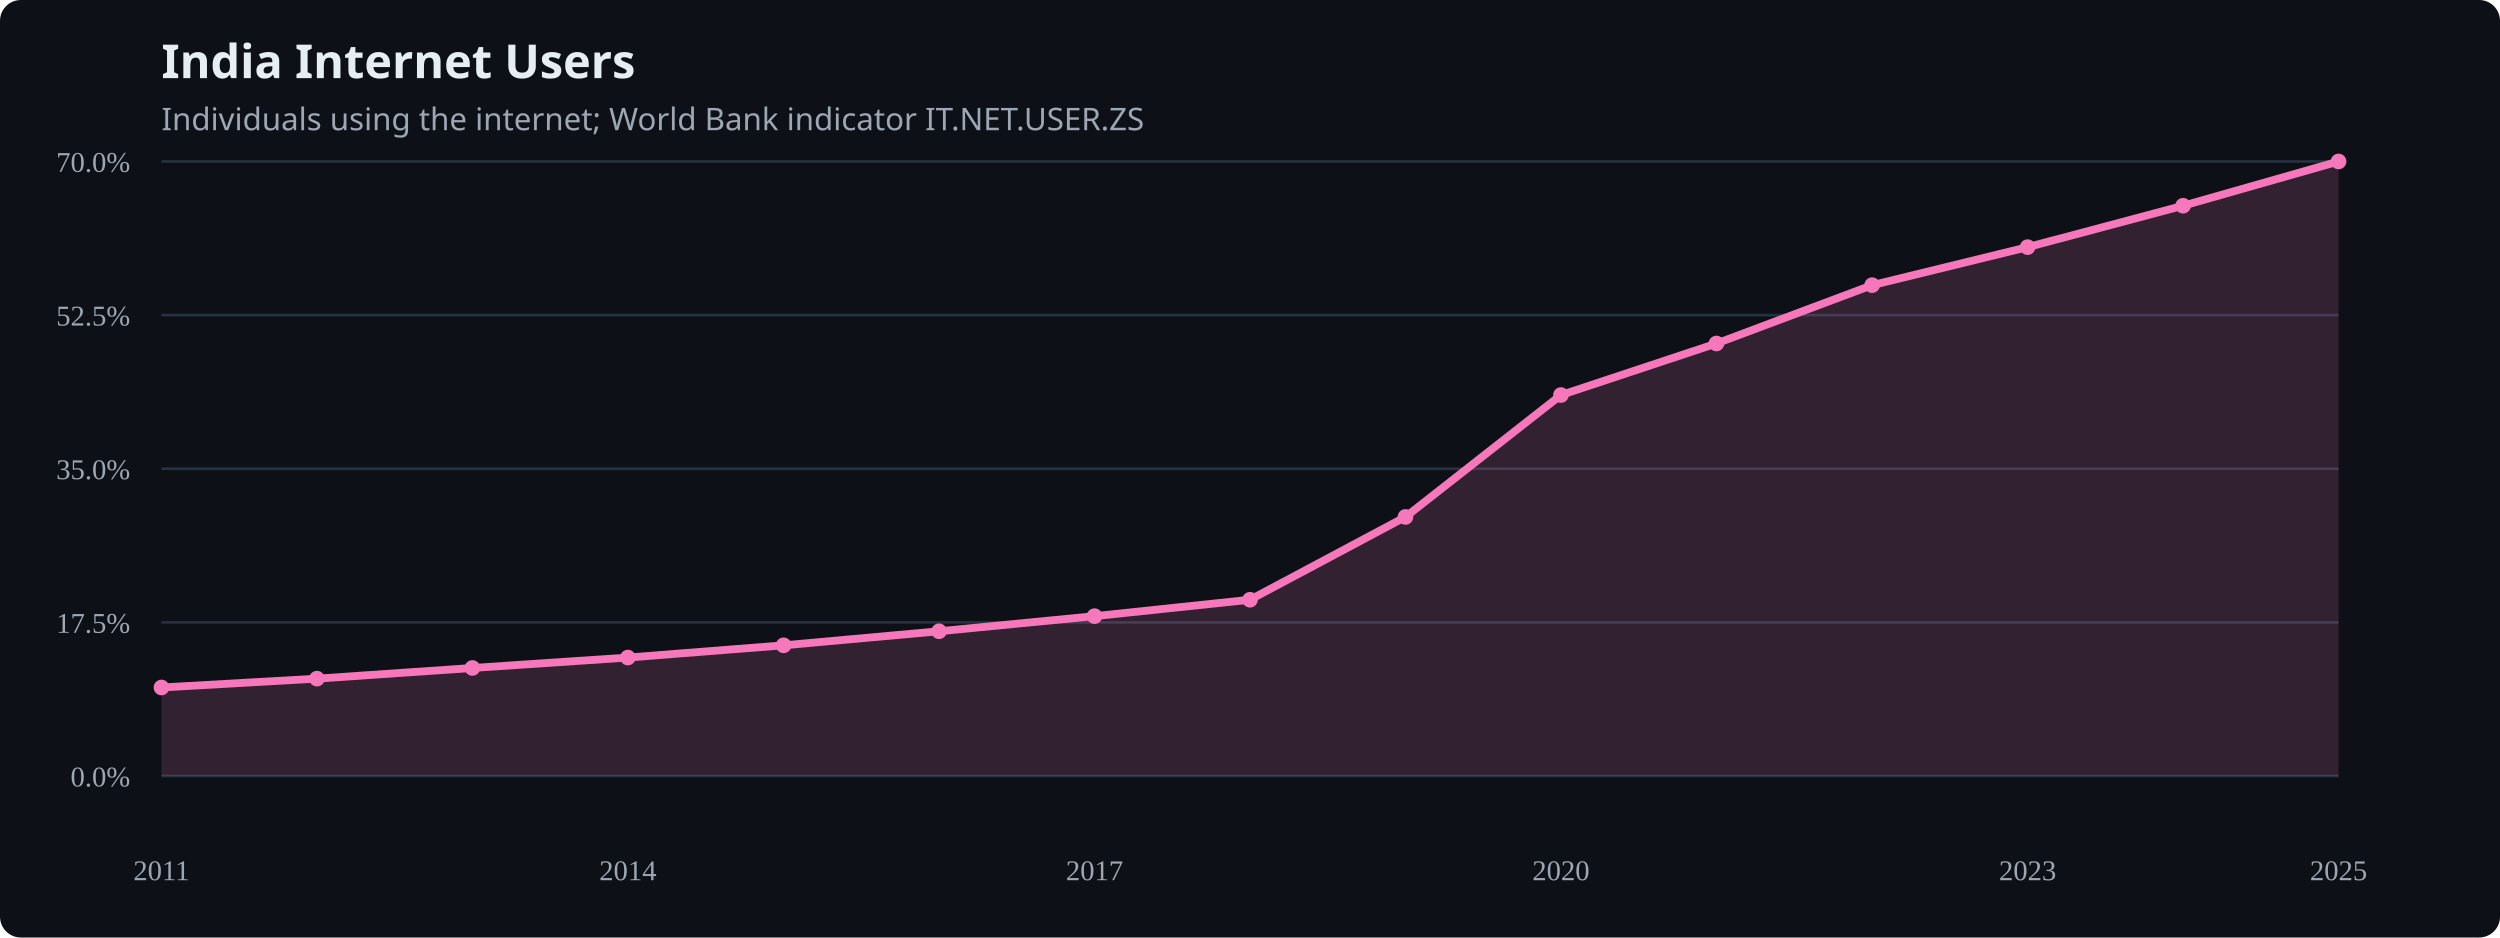
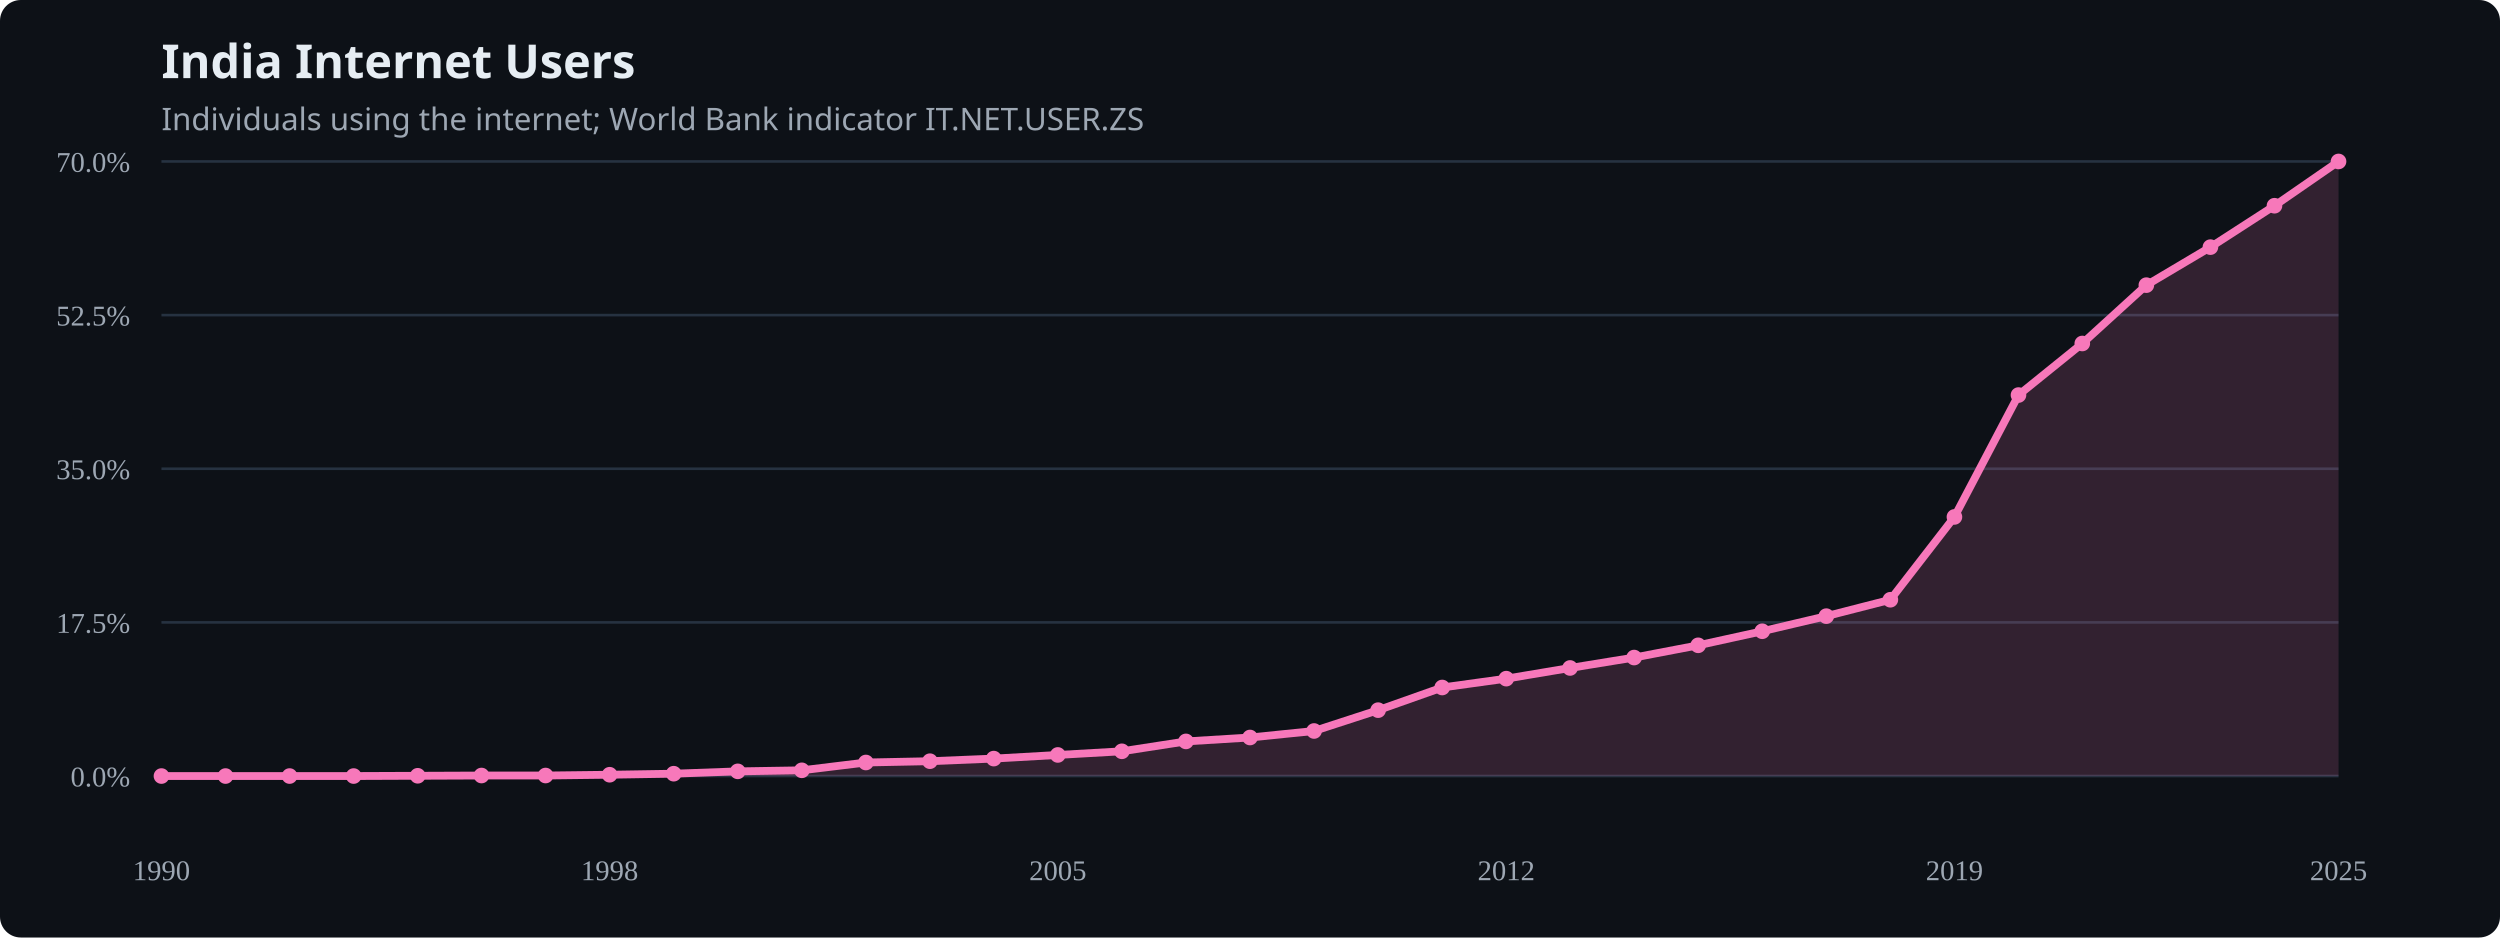
<svg xmlns="http://www.w3.org/2000/svg" width="960" height="360" viewBox="0 0 960 360" role="img" aria-label="India Internet Users">
  <rect width="100%" height="100%" fill="#0d1117" rx="8" />
  <text x="62" y="30" fill="#e6edf3" font-size="18" font-family="system-ui, sans-serif" font-weight="700">India Internet Users</text>
  <text x="62" y="50" fill="#9da7b3" font-size="12" font-family="system-ui, sans-serif">Individuals using the internet; World Bank indicator IT.NET.USER.ZS</text>
  <line x1="62" y1="62.0" x2="898" y2="62.0" stroke="#263241" stroke-width="1" />
  <text x="50" y="66.0" text-anchor="end" fill="#9da7b3" font-size="11">70.0%</text>
  <line x1="62" y1="121.0" x2="898" y2="121.0" stroke="#263241" stroke-width="1" />
  <text x="50" y="125.0" text-anchor="end" fill="#9da7b3" font-size="11">52.5%</text>
  <line x1="62" y1="180.0" x2="898" y2="180.0" stroke="#263241" stroke-width="1" />
  <text x="50" y="184.0" text-anchor="end" fill="#9da7b3" font-size="11">35.0%</text>
  <line x1="62" y1="239.0" x2="898" y2="239.0" stroke="#263241" stroke-width="1" />
  <text x="50" y="243.0" text-anchor="end" fill="#9da7b3" font-size="11">17.5%</text>
  <line x1="62" y1="298.0" x2="898" y2="298.0" stroke="#263241" stroke-width="1" />
  <text x="50" y="302.0" text-anchor="end" fill="#9da7b3" font-size="11">0.0%</text>
-   <polygon points="62,298 62.0,264.0 121.7,260.6 181.4,256.5 241.1,252.5 300.9,247.8 360.6,242.4 420.3,236.6 480.0,230.3 539.7,198.5 599.4,151.7 659.1,131.9 718.9,109.5 778.6,94.9 838.3,79.0 898.0,62.0 898,298" fill="#f778ba" opacity="0.16" />
-   <polyline points="62.0,264.0 121.7,260.6 181.4,256.5 241.1,252.5 300.9,247.8 360.6,242.4 420.3,236.6 480.0,230.3 539.7,198.5 599.4,151.7 659.1,131.9 718.9,109.5 778.6,94.9 838.3,79.0 898.0,62.0" fill="none" stroke="#f778ba" stroke-width="3" stroke-linejoin="round" stroke-linecap="round" />
-   <circle cx="62.0" cy="264.0" r="3" fill="#f778ba" />
-   <circle cx="121.7" cy="260.6" r="3" fill="#f778ba" />
-   <circle cx="181.4" cy="256.5" r="3" fill="#f778ba" />
-   <circle cx="241.1" cy="252.5" r="3" fill="#f778ba" />
-   <circle cx="300.9" cy="247.8" r="3" fill="#f778ba" />
-   <circle cx="360.6" cy="242.4" r="3" fill="#f778ba" />
-   <circle cx="420.3" cy="236.6" r="3" fill="#f778ba" />
-   <circle cx="480.0" cy="230.3" r="3" fill="#f778ba" />
-   <circle cx="539.7" cy="198.5" r="3" fill="#f778ba" />
-   <circle cx="599.4" cy="151.7" r="3" fill="#f778ba" />
-   <circle cx="659.1" cy="131.9" r="3" fill="#f778ba" />
-   <circle cx="718.9" cy="109.5" r="3" fill="#f778ba" />
-   <circle cx="778.6" cy="94.9" r="3" fill="#f778ba" />
-   <circle cx="838.3" cy="79.0" r="3" fill="#f778ba" />
+   <polygon points="62,298 62.0,298.0 86.6,298.0 111.2,298.0 135.8,298.0 160.4,297.9 184.9,297.8 209.5,297.8 234.1,297.5 258.7,297.1 283.3,296.2 307.9,295.8 332.5,292.8 357.1,292.3 381.6,291.3 406.2,289.9 430.8,288.5 455.4,284.7 480.0,283.2 504.6,280.7 529.2,272.7 553.8,264.0 578.4,260.6 602.9,256.5 627.5,252.5 652.1,247.8 676.7,242.4 701.3,236.6 725.9,230.3 750.5,198.5 775.1,151.7 799.6,131.9 824.2,109.5 848.8,94.9 873.4,79.0 898.0,62.0 898,298" fill="#f778ba" opacity="0.16" />
+   <polyline points="62.0,298.0 86.6,298.0 111.2,298.0 135.8,298.0 160.4,297.9 184.9,297.8 209.5,297.8 234.1,297.5 258.7,297.1 283.3,296.2 307.9,295.8 332.5,292.8 357.1,292.3 381.6,291.3 406.2,289.9 430.8,288.5 455.4,284.7 480.0,283.2 504.6,280.7 529.2,272.7 553.8,264.0 578.4,260.6 602.9,256.5 627.5,252.5 652.1,247.8 676.7,242.4 701.3,236.6 725.9,230.3 750.5,198.5 775.1,151.7 799.6,131.9 824.2,109.5 848.8,94.9 873.4,79.0 898.0,62.0" fill="none" stroke="#f778ba" stroke-width="3" stroke-linejoin="round" stroke-linecap="round" />
+   <circle cx="62.0" cy="298.0" r="3" fill="#f778ba" />
+   <circle cx="86.6" cy="298.0" r="3" fill="#f778ba" />
+   <circle cx="111.2" cy="298.0" r="3" fill="#f778ba" />
+   <circle cx="135.8" cy="298.0" r="3" fill="#f778ba" />
+   <circle cx="160.4" cy="297.9" r="3" fill="#f778ba" />
+   <circle cx="184.9" cy="297.8" r="3" fill="#f778ba" />
+   <circle cx="209.5" cy="297.8" r="3" fill="#f778ba" />
+   <circle cx="234.1" cy="297.5" r="3" fill="#f778ba" />
+   <circle cx="258.7" cy="297.1" r="3" fill="#f778ba" />
+   <circle cx="283.3" cy="296.2" r="3" fill="#f778ba" />
+   <circle cx="307.9" cy="295.8" r="3" fill="#f778ba" />
+   <circle cx="332.5" cy="292.8" r="3" fill="#f778ba" />
+   <circle cx="357.1" cy="292.3" r="3" fill="#f778ba" />
+   <circle cx="381.6" cy="291.3" r="3" fill="#f778ba" />
+   <circle cx="406.2" cy="289.9" r="3" fill="#f778ba" />
+   <circle cx="430.8" cy="288.5" r="3" fill="#f778ba" />
+   <circle cx="455.4" cy="284.7" r="3" fill="#f778ba" />
+   <circle cx="480.0" cy="283.2" r="3" fill="#f778ba" />
+   <circle cx="504.6" cy="280.7" r="3" fill="#f778ba" />
+   <circle cx="529.2" cy="272.7" r="3" fill="#f778ba" />
+   <circle cx="553.8" cy="264.0" r="3" fill="#f778ba" />
+   <circle cx="578.4" cy="260.6" r="3" fill="#f778ba" />
+   <circle cx="602.9" cy="256.5" r="3" fill="#f778ba" />
+   <circle cx="627.5" cy="252.5" r="3" fill="#f778ba" />
+   <circle cx="652.1" cy="247.8" r="3" fill="#f778ba" />
+   <circle cx="676.7" cy="242.4" r="3" fill="#f778ba" />
+   <circle cx="701.3" cy="236.6" r="3" fill="#f778ba" />
+   <circle cx="725.9" cy="230.3" r="3" fill="#f778ba" />
+   <circle cx="750.5" cy="198.5" r="3" fill="#f778ba" />
+   <circle cx="775.1" cy="151.7" r="3" fill="#f778ba" />
+   <circle cx="799.6" cy="131.9" r="3" fill="#f778ba" />
+   <circle cx="824.2" cy="109.5" r="3" fill="#f778ba" />
+   <circle cx="848.8" cy="94.9" r="3" fill="#f778ba" />
+   <circle cx="873.4" cy="79.0" r="3" fill="#f778ba" />
  <circle cx="898.0" cy="62.0" r="3" fill="#f778ba" />
-   <text x="62.0" y="338" text-anchor="middle" fill="#9da7b3" font-size="11">2011</text>
-   <text x="241.1" y="338" text-anchor="middle" fill="#9da7b3" font-size="11">2014</text>
-   <text x="420.3" y="338" text-anchor="middle" fill="#9da7b3" font-size="11">2017</text>
-   <text x="599.4" y="338" text-anchor="middle" fill="#9da7b3" font-size="11">2020</text>
-   <text x="778.6" y="338" text-anchor="middle" fill="#9da7b3" font-size="11">2023</text>
+   <text x="62.0" y="338" text-anchor="middle" fill="#9da7b3" font-size="11">1990</text>
+   <text x="234.1" y="338" text-anchor="middle" fill="#9da7b3" font-size="11">1998</text>
+   <text x="406.2" y="338" text-anchor="middle" fill="#9da7b3" font-size="11">2005</text>
+   <text x="578.4" y="338" text-anchor="middle" fill="#9da7b3" font-size="11">2012</text>
+   <text x="750.5" y="338" text-anchor="middle" fill="#9da7b3" font-size="11">2019</text>
  <text x="898.0" y="338" text-anchor="middle" fill="#9da7b3" font-size="11">2025</text>
</svg>
